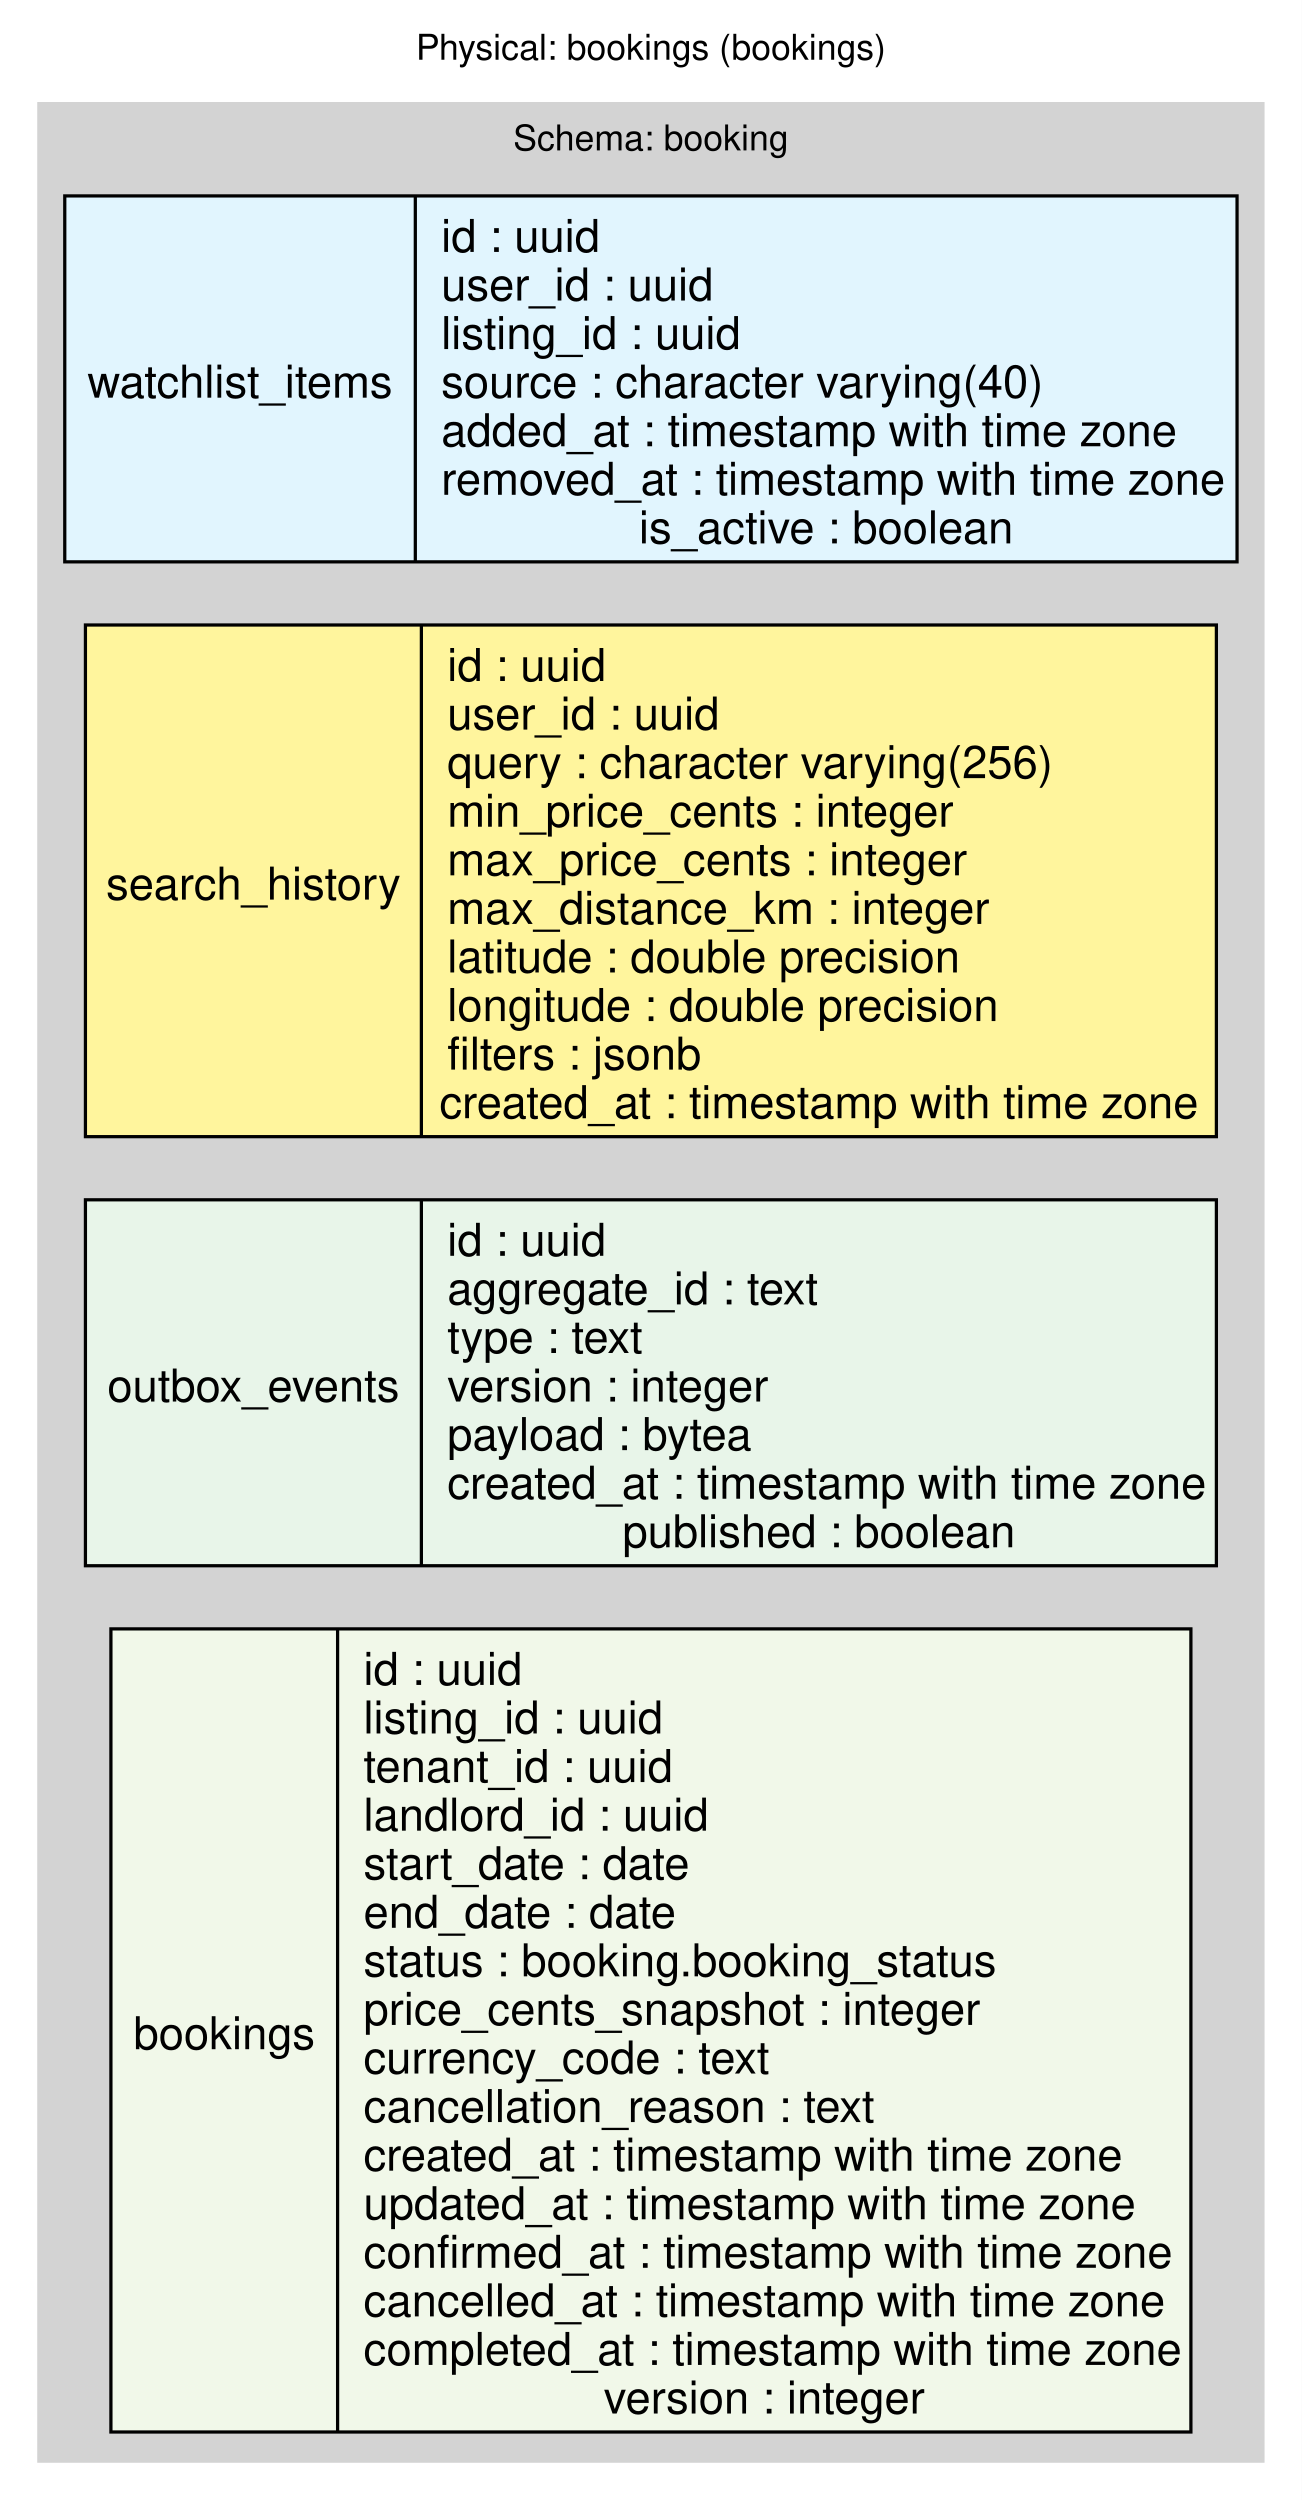
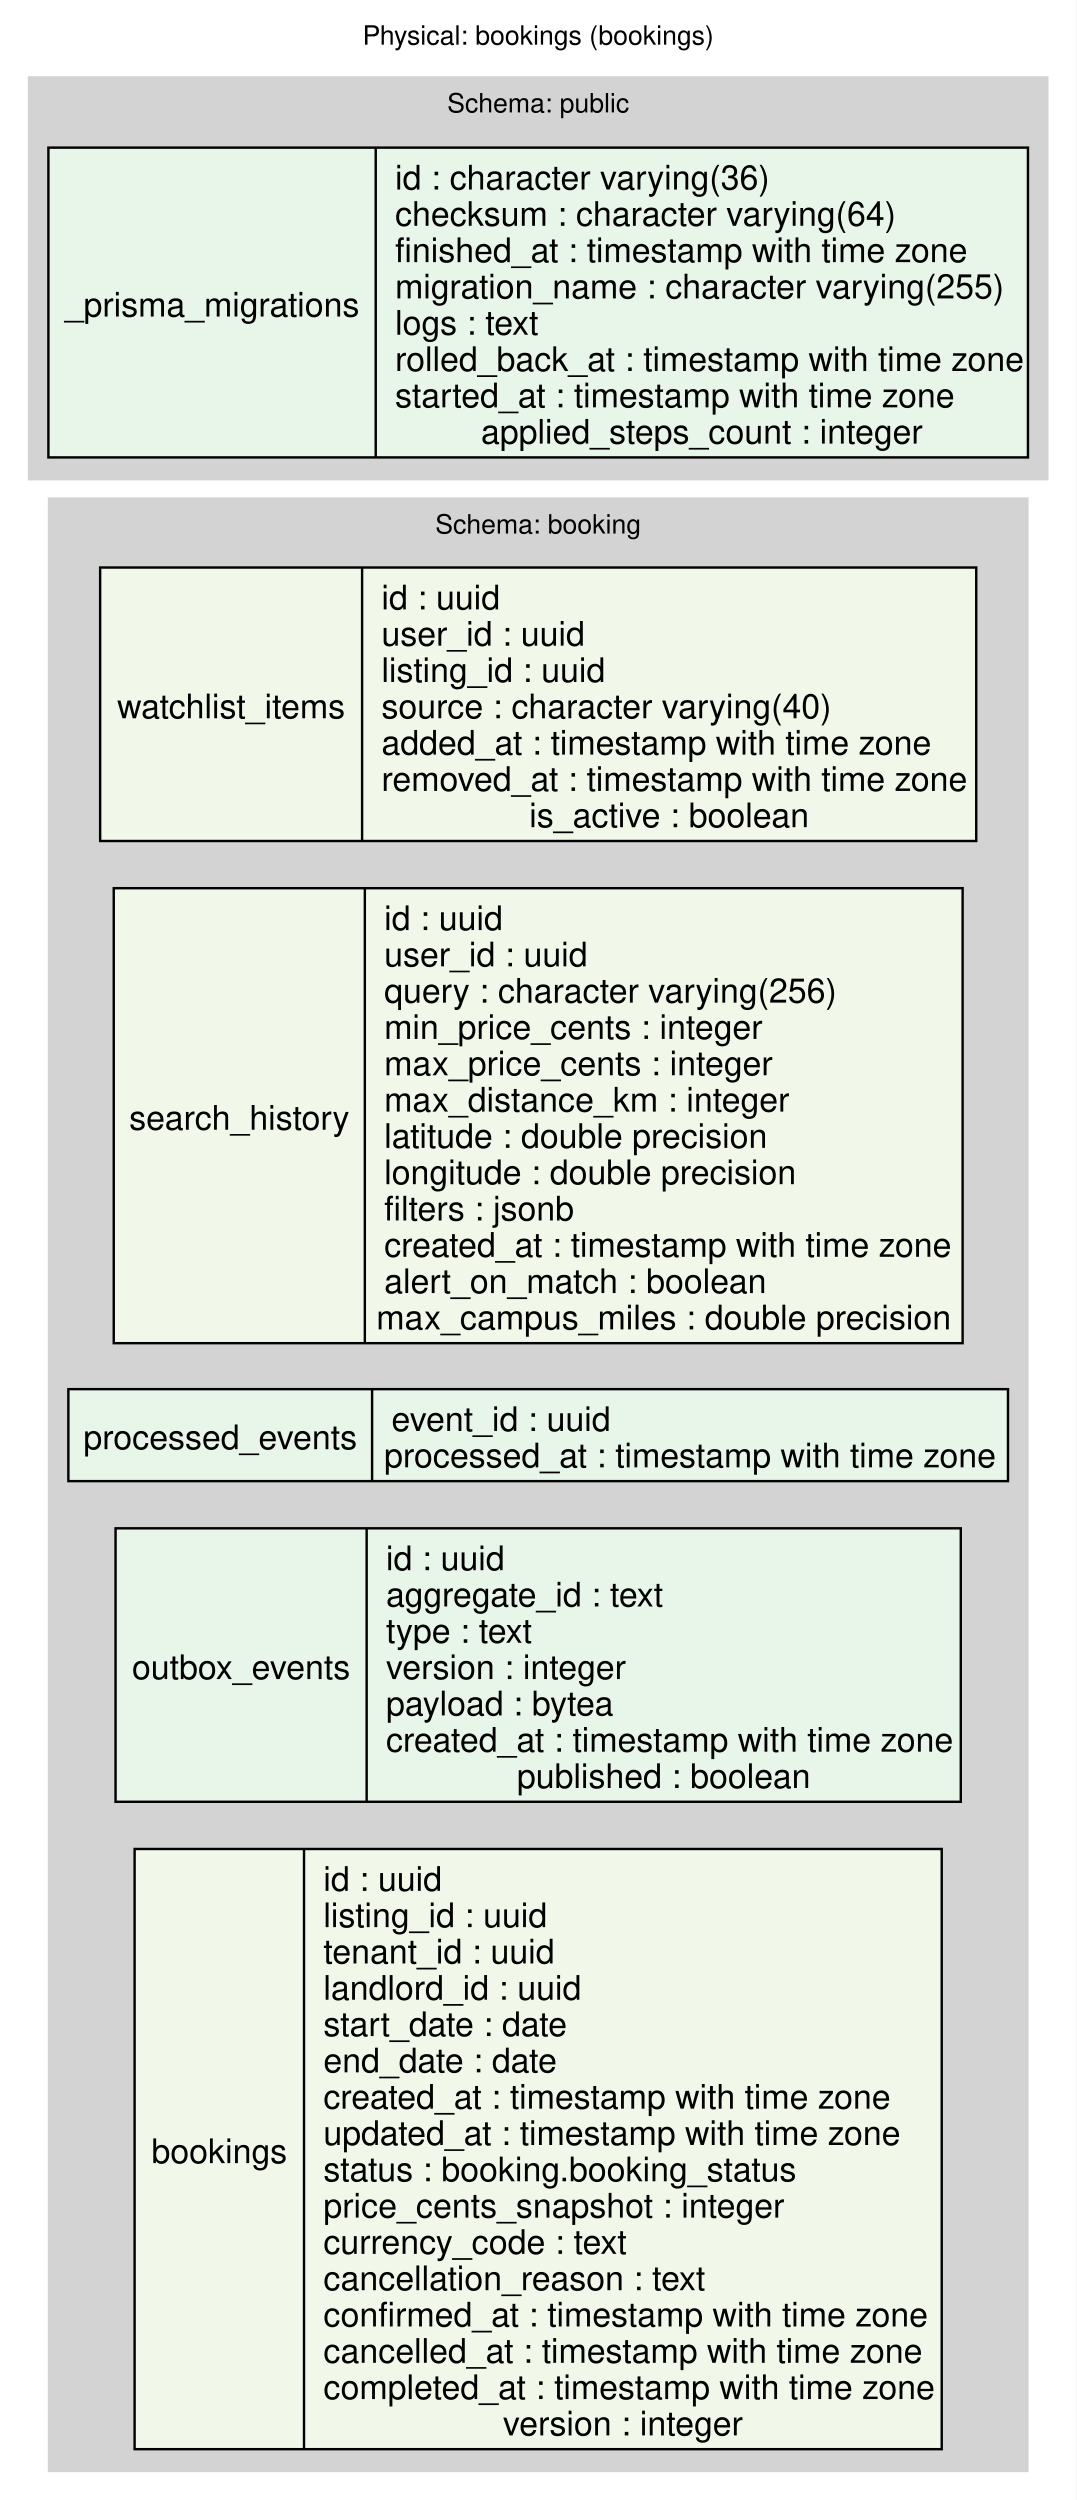
- <svg xmlns="http://www.w3.org/2000/svg" width="402pt" height="772pt" viewBox="0.00 0.00 402.00 772.00">
-   <g id="graph0" class="graph" transform="scale(1 1) rotate(0) translate(4 768)">
-     <polygon fill="white" stroke="none" points="-4,4 -4,-768 398,-768 398,4 -4,4" />
-     <text xml:space="preserve" text-anchor="middle" x="197" y="-749.55" font-family="Helvetica,sans-Serif" font-size="11.00">Physical: bookings (bookings)</text>
+ <svg xmlns="http://www.w3.org/2000/svg" width="445pt" height="1033pt" viewBox="0.00 0.00 445.00 1033.00">
+   <g id="graph0" class="graph" transform="scale(1 1) rotate(0) translate(4 1029)">
+     <polygon fill="white" stroke="none" points="-4,4 -4,-1029 440.75,-1029 440.75,4 -4,4" />
+     <text xml:space="preserve" text-anchor="middle" x="218.38" y="-1010.55" font-family="Helvetica,sans-Serif" font-size="11.00">Physical: bookings (bookings)</text>
    <g id="clust1" class="cluster">
-       <polygon fill="lightgrey" stroke="lightgrey" points="8,-8 8,-736 386,-736 386,-8 8,-8" />
-       <text xml:space="preserve" text-anchor="middle" x="197" y="-721.55" font-family="Helvetica,sans-Serif" font-size="11.00">Schema: booking</text>
+       <polygon fill="lightgrey" stroke="lightgrey" points="16.25,-8 16.25,-823 420.5,-823 420.5,-8 16.25,-8" />
+       <text xml:space="preserve" text-anchor="middle" x="218.38" y="-808.55" font-family="Helvetica,sans-Serif" font-size="11.00">Schema: booking</text>
+     </g>
+     <g id="clust2" class="cluster">
+       <polygon fill="lightgrey" stroke="lightgrey" points="8,-831 8,-997 428.75,-997 428.75,-831 8,-831" />
+       <text xml:space="preserve" text-anchor="middle" x="218.38" y="-982.55" font-family="Helvetica,sans-Serif" font-size="11.00">Schema: public</text>
    </g>
    <g id="node1" class="node">
-       <polygon fill="#f1f8e9" stroke="black" points="30.25,-17 30.25,-265 363.75,-265 363.75,-17 30.25,-17" />
-       <text xml:space="preserve" text-anchor="middle" x="65.25" y="-135.2" font-family="Helvetica,sans-Serif" font-size="14.00">bookings</text>
-       <polyline fill="none" stroke="black" points="100.25,-17 100.25,-265" />
-       <text xml:space="preserve" text-anchor="start" x="108.25" y="-247.7" font-family="Helvetica,sans-Serif" font-size="14.00">id : uuid</text>
-       <text xml:space="preserve" text-anchor="start" x="108.25" y="-232.7" font-family="Helvetica,sans-Serif" font-size="14.00">listing_id : uuid</text>
-       <text xml:space="preserve" text-anchor="start" x="108.25" y="-217.7" font-family="Helvetica,sans-Serif" font-size="14.00">tenant_id : uuid</text>
-       <text xml:space="preserve" text-anchor="start" x="108.25" y="-202.7" font-family="Helvetica,sans-Serif" font-size="14.00">landlord_id : uuid</text>
-       <text xml:space="preserve" text-anchor="start" x="108.25" y="-187.7" font-family="Helvetica,sans-Serif" font-size="14.00">start_date : date</text>
-       <text xml:space="preserve" text-anchor="start" x="108.25" y="-172.7" font-family="Helvetica,sans-Serif" font-size="14.00">end_date : date</text>
-       <text xml:space="preserve" text-anchor="start" x="108.25" y="-157.7" font-family="Helvetica,sans-Serif" font-size="14.00">status : booking.booking_status</text>
-       <text xml:space="preserve" text-anchor="start" x="108.25" y="-142.7" font-family="Helvetica,sans-Serif" font-size="14.00">price_cents_snapshot : integer</text>
-       <text xml:space="preserve" text-anchor="start" x="108.25" y="-127.7" font-family="Helvetica,sans-Serif" font-size="14.00">currency_code : text</text>
-       <text xml:space="preserve" text-anchor="start" x="108.25" y="-112.7" font-family="Helvetica,sans-Serif" font-size="14.00">cancellation_reason : text</text>
-       <text xml:space="preserve" text-anchor="start" x="108.25" y="-97.7" font-family="Helvetica,sans-Serif" font-size="14.00">created_at : timestamp with time zone</text>
-       <text xml:space="preserve" text-anchor="start" x="108.25" y="-82.7" font-family="Helvetica,sans-Serif" font-size="14.00">updated_at : timestamp with time zone</text>
-       <text xml:space="preserve" text-anchor="start" x="108.25" y="-67.7" font-family="Helvetica,sans-Serif" font-size="14.00">confirmed_at : timestamp with time zone</text>
-       <text xml:space="preserve" text-anchor="start" x="108.25" y="-52.7" font-family="Helvetica,sans-Serif" font-size="14.00">cancelled_at : timestamp with time zone</text>
-       <text xml:space="preserve" text-anchor="start" x="108.25" y="-37.7" font-family="Helvetica,sans-Serif" font-size="14.00">completed_at : timestamp with time zone</text>
-       <text xml:space="preserve" text-anchor="middle" x="232" y="-22.7" font-family="Helvetica,sans-Serif" font-size="14.00">version : integer</text>
+       <polygon fill="#f1f8e9" stroke="black" points="51.62,-17 51.62,-265 385.12,-265 385.12,-17 51.62,-17" />
+       <text xml:space="preserve" text-anchor="middle" x="86.62" y="-135.2" font-family="Helvetica,sans-Serif" font-size="14.00">bookings</text>
+       <polyline fill="none" stroke="black" points="121.62,-17 121.62,-265" />
+       <text xml:space="preserve" text-anchor="start" x="129.62" y="-247.7" font-family="Helvetica,sans-Serif" font-size="14.00">id : uuid</text>
+       <text xml:space="preserve" text-anchor="start" x="129.62" y="-232.7" font-family="Helvetica,sans-Serif" font-size="14.00">listing_id : uuid</text>
+       <text xml:space="preserve" text-anchor="start" x="129.62" y="-217.7" font-family="Helvetica,sans-Serif" font-size="14.00">tenant_id : uuid</text>
+       <text xml:space="preserve" text-anchor="start" x="129.62" y="-202.7" font-family="Helvetica,sans-Serif" font-size="14.00">landlord_id : uuid</text>
+       <text xml:space="preserve" text-anchor="start" x="129.62" y="-187.7" font-family="Helvetica,sans-Serif" font-size="14.00">start_date : date</text>
+       <text xml:space="preserve" text-anchor="start" x="129.62" y="-172.7" font-family="Helvetica,sans-Serif" font-size="14.00">end_date : date</text>
+       <text xml:space="preserve" text-anchor="start" x="129.62" y="-157.7" font-family="Helvetica,sans-Serif" font-size="14.00">created_at : timestamp with time zone</text>
+       <text xml:space="preserve" text-anchor="start" x="129.62" y="-142.7" font-family="Helvetica,sans-Serif" font-size="14.00">updated_at : timestamp with time zone</text>
+       <text xml:space="preserve" text-anchor="start" x="129.62" y="-127.7" font-family="Helvetica,sans-Serif" font-size="14.00">status : booking.booking_status</text>
+       <text xml:space="preserve" text-anchor="start" x="129.62" y="-112.7" font-family="Helvetica,sans-Serif" font-size="14.00">price_cents_snapshot : integer</text>
+       <text xml:space="preserve" text-anchor="start" x="129.62" y="-97.7" font-family="Helvetica,sans-Serif" font-size="14.00">currency_code : text</text>
+       <text xml:space="preserve" text-anchor="start" x="129.62" y="-82.7" font-family="Helvetica,sans-Serif" font-size="14.00">cancellation_reason : text</text>
+       <text xml:space="preserve" text-anchor="start" x="129.62" y="-67.7" font-family="Helvetica,sans-Serif" font-size="14.00">confirmed_at : timestamp with time zone</text>
+       <text xml:space="preserve" text-anchor="start" x="129.62" y="-52.7" font-family="Helvetica,sans-Serif" font-size="14.00">cancelled_at : timestamp with time zone</text>
+       <text xml:space="preserve" text-anchor="start" x="129.62" y="-37.7" font-family="Helvetica,sans-Serif" font-size="14.00">completed_at : timestamp with time zone</text>
+       <text xml:space="preserve" text-anchor="middle" x="253.38" y="-22.7" font-family="Helvetica,sans-Serif" font-size="14.00">version : integer</text>
    </g>
    <g id="node2" class="node">
-       <polygon fill="#e8f5e9" stroke="black" points="22.38,-284.5 22.38,-397.5 371.62,-397.5 371.62,-284.5 22.38,-284.5" />
-       <text xml:space="preserve" text-anchor="middle" x="74.25" y="-335.2" font-family="Helvetica,sans-Serif" font-size="14.00">outbox_events</text>
-       <polyline fill="none" stroke="black" points="126.12,-284.5 126.12,-397.5" />
-       <text xml:space="preserve" text-anchor="start" x="134.12" y="-380.2" font-family="Helvetica,sans-Serif" font-size="14.00">id : uuid</text>
-       <text xml:space="preserve" text-anchor="start" x="134.12" y="-365.2" font-family="Helvetica,sans-Serif" font-size="14.00">aggregate_id : text</text>
-       <text xml:space="preserve" text-anchor="start" x="134.12" y="-350.2" font-family="Helvetica,sans-Serif" font-size="14.00">type : text</text>
-       <text xml:space="preserve" text-anchor="start" x="134.12" y="-335.2" font-family="Helvetica,sans-Serif" font-size="14.00">version : integer</text>
-       <text xml:space="preserve" text-anchor="start" x="134.12" y="-320.2" font-family="Helvetica,sans-Serif" font-size="14.00">payload : bytea</text>
-       <text xml:space="preserve" text-anchor="start" x="134.12" y="-305.2" font-family="Helvetica,sans-Serif" font-size="14.00">created_at : timestamp with time zone</text>
-       <text xml:space="preserve" text-anchor="middle" x="248.88" y="-290.2" font-family="Helvetica,sans-Serif" font-size="14.00">published : boolean</text>
+       <polygon fill="#e8f5e9" stroke="black" points="43.75,-284.5 43.75,-397.5 393,-397.5 393,-284.5 43.75,-284.5" />
+       <text xml:space="preserve" text-anchor="middle" x="95.62" y="-335.2" font-family="Helvetica,sans-Serif" font-size="14.00">outbox_events</text>
+       <polyline fill="none" stroke="black" points="147.5,-284.5 147.5,-397.5" />
+       <text xml:space="preserve" text-anchor="start" x="155.5" y="-380.2" font-family="Helvetica,sans-Serif" font-size="14.00">id : uuid</text>
+       <text xml:space="preserve" text-anchor="start" x="155.5" y="-365.2" font-family="Helvetica,sans-Serif" font-size="14.00">aggregate_id : text</text>
+       <text xml:space="preserve" text-anchor="start" x="155.5" y="-350.2" font-family="Helvetica,sans-Serif" font-size="14.00">type : text</text>
+       <text xml:space="preserve" text-anchor="start" x="155.5" y="-335.2" font-family="Helvetica,sans-Serif" font-size="14.00">version : integer</text>
+       <text xml:space="preserve" text-anchor="start" x="155.5" y="-320.2" font-family="Helvetica,sans-Serif" font-size="14.00">payload : bytea</text>
+       <text xml:space="preserve" text-anchor="start" x="155.5" y="-305.2" font-family="Helvetica,sans-Serif" font-size="14.00">created_at : timestamp with time zone</text>
+       <text xml:space="preserve" text-anchor="middle" x="270.25" y="-290.2" font-family="Helvetica,sans-Serif" font-size="14.00">published : boolean</text>
    </g>
    <g id="node3" class="node">
-       <polygon fill="#fff59d" stroke="black" points="22.38,-417 22.38,-575 371.62,-575 371.62,-417 22.38,-417" />
-       <text xml:space="preserve" text-anchor="middle" x="74.25" y="-490.2" font-family="Helvetica,sans-Serif" font-size="14.00">search_history</text>
-       <polyline fill="none" stroke="black" points="126.12,-417 126.12,-575" />
-       <text xml:space="preserve" text-anchor="start" x="134.12" y="-557.7" font-family="Helvetica,sans-Serif" font-size="14.00">id : uuid</text>
-       <text xml:space="preserve" text-anchor="start" x="134.12" y="-542.7" font-family="Helvetica,sans-Serif" font-size="14.00">user_id : uuid</text>
-       <text xml:space="preserve" text-anchor="start" x="134.12" y="-527.7" font-family="Helvetica,sans-Serif" font-size="14.00">query : character varying(256)</text>
-       <text xml:space="preserve" text-anchor="start" x="134.12" y="-512.7" font-family="Helvetica,sans-Serif" font-size="14.00">min_price_cents : integer</text>
-       <text xml:space="preserve" text-anchor="start" x="134.12" y="-497.7" font-family="Helvetica,sans-Serif" font-size="14.00">max_price_cents : integer</text>
-       <text xml:space="preserve" text-anchor="start" x="134.12" y="-482.7" font-family="Helvetica,sans-Serif" font-size="14.00">max_distance_km : integer</text>
-       <text xml:space="preserve" text-anchor="start" x="134.12" y="-467.7" font-family="Helvetica,sans-Serif" font-size="14.00">latitude : double precision</text>
-       <text xml:space="preserve" text-anchor="start" x="134.12" y="-452.7" font-family="Helvetica,sans-Serif" font-size="14.00">longitude : double precision</text>
-       <text xml:space="preserve" text-anchor="start" x="134.12" y="-437.7" font-family="Helvetica,sans-Serif" font-size="14.00">filters : jsonb</text>
-       <text xml:space="preserve" text-anchor="middle" x="248.88" y="-422.7" font-family="Helvetica,sans-Serif" font-size="14.00">created_at : timestamp with time zone</text>
+       <polygon fill="#e8f5e9" stroke="black" points="24.25,-417 24.25,-455 412.5,-455 412.5,-417 24.25,-417" />
+       <text xml:space="preserve" text-anchor="middle" x="87" y="-430.2" font-family="Helvetica,sans-Serif" font-size="14.00">processed_events</text>
+       <polyline fill="none" stroke="black" points="149.75,-417 149.75,-455" />
+       <text xml:space="preserve" text-anchor="start" x="157.75" y="-437.7" font-family="Helvetica,sans-Serif" font-size="14.00">event_id : uuid</text>
+       <text xml:space="preserve" text-anchor="middle" x="281.12" y="-422.7" font-family="Helvetica,sans-Serif" font-size="14.00">processed_at : timestamp with time zone</text>
    </g>
    <g id="node4" class="node">
-       <polygon fill="#e1f5fe" stroke="black" points="16,-594.5 16,-707.5 378,-707.5 378,-594.5 16,-594.5" />
-       <text xml:space="preserve" text-anchor="middle" x="70.12" y="-645.2" font-family="Helvetica,sans-Serif" font-size="14.00">watchlist_items</text>
-       <polyline fill="none" stroke="black" points="124.25,-594.5 124.25,-707.5" />
-       <text xml:space="preserve" text-anchor="start" x="132.25" y="-690.2" font-family="Helvetica,sans-Serif" font-size="14.00">id : uuid</text>
-       <text xml:space="preserve" text-anchor="start" x="132.25" y="-675.2" font-family="Helvetica,sans-Serif" font-size="14.00">user_id : uuid</text>
-       <text xml:space="preserve" text-anchor="start" x="132.25" y="-660.2" font-family="Helvetica,sans-Serif" font-size="14.00">listing_id : uuid</text>
-       <text xml:space="preserve" text-anchor="start" x="132.25" y="-645.2" font-family="Helvetica,sans-Serif" font-size="14.00">source : character varying(40)</text>
-       <text xml:space="preserve" text-anchor="start" x="132.25" y="-630.2" font-family="Helvetica,sans-Serif" font-size="14.00">added_at : timestamp with time zone</text>
-       <text xml:space="preserve" text-anchor="start" x="132.25" y="-615.2" font-family="Helvetica,sans-Serif" font-size="14.00">removed_at : timestamp with time zone</text>
-       <text xml:space="preserve" text-anchor="middle" x="251.12" y="-600.2" font-family="Helvetica,sans-Serif" font-size="14.00">is_active : boolean</text>
+       <polygon fill="#f1f8e9" stroke="black" points="43,-474 43,-662 393.75,-662 393.75,-474 43,-474" />
+       <text xml:space="preserve" text-anchor="middle" x="94.88" y="-562.2" font-family="Helvetica,sans-Serif" font-size="14.00">search_history</text>
+       <polyline fill="none" stroke="black" points="146.75,-474 146.75,-662" />
+       <text xml:space="preserve" text-anchor="start" x="154.75" y="-644.7" font-family="Helvetica,sans-Serif" font-size="14.00">id : uuid</text>
+       <text xml:space="preserve" text-anchor="start" x="154.75" y="-629.7" font-family="Helvetica,sans-Serif" font-size="14.00">user_id : uuid</text>
+       <text xml:space="preserve" text-anchor="start" x="154.75" y="-614.7" font-family="Helvetica,sans-Serif" font-size="14.00">query : character varying(256)</text>
+       <text xml:space="preserve" text-anchor="start" x="154.75" y="-599.7" font-family="Helvetica,sans-Serif" font-size="14.00">min_price_cents : integer</text>
+       <text xml:space="preserve" text-anchor="start" x="154.75" y="-584.7" font-family="Helvetica,sans-Serif" font-size="14.00">max_price_cents : integer</text>
+       <text xml:space="preserve" text-anchor="start" x="154.75" y="-569.7" font-family="Helvetica,sans-Serif" font-size="14.00">max_distance_km : integer</text>
+       <text xml:space="preserve" text-anchor="start" x="154.75" y="-554.7" font-family="Helvetica,sans-Serif" font-size="14.00">latitude : double precision</text>
+       <text xml:space="preserve" text-anchor="start" x="154.75" y="-539.7" font-family="Helvetica,sans-Serif" font-size="14.00">longitude : double precision</text>
+       <text xml:space="preserve" text-anchor="start" x="154.75" y="-524.7" font-family="Helvetica,sans-Serif" font-size="14.00">filters : jsonb</text>
+       <text xml:space="preserve" text-anchor="start" x="154.75" y="-509.7" font-family="Helvetica,sans-Serif" font-size="14.00">created_at : timestamp with time zone</text>
+       <text xml:space="preserve" text-anchor="start" x="154.75" y="-494.7" font-family="Helvetica,sans-Serif" font-size="14.00">alert_on_match : boolean</text>
+       <text xml:space="preserve" text-anchor="middle" x="270.25" y="-479.7" font-family="Helvetica,sans-Serif" font-size="14.00">max_campus_miles : double precision</text>
+     </g>
+     <g id="node5" class="node">
+       <polygon fill="#f1f8e9" stroke="black" points="37.38,-681.5 37.38,-794.5 399.38,-794.5 399.38,-681.5 37.38,-681.5" />
+       <text xml:space="preserve" text-anchor="middle" x="91.5" y="-732.2" font-family="Helvetica,sans-Serif" font-size="14.00">watchlist_items</text>
+       <polyline fill="none" stroke="black" points="145.62,-681.5 145.62,-794.5" />
+       <text xml:space="preserve" text-anchor="start" x="153.62" y="-777.2" font-family="Helvetica,sans-Serif" font-size="14.00">id : uuid</text>
+       <text xml:space="preserve" text-anchor="start" x="153.62" y="-762.2" font-family="Helvetica,sans-Serif" font-size="14.00">user_id : uuid</text>
+       <text xml:space="preserve" text-anchor="start" x="153.62" y="-747.2" font-family="Helvetica,sans-Serif" font-size="14.00">listing_id : uuid</text>
+       <text xml:space="preserve" text-anchor="start" x="153.62" y="-732.2" font-family="Helvetica,sans-Serif" font-size="14.00">source : character varying(40)</text>
+       <text xml:space="preserve" text-anchor="start" x="153.62" y="-717.2" font-family="Helvetica,sans-Serif" font-size="14.00">added_at : timestamp with time zone</text>
+       <text xml:space="preserve" text-anchor="start" x="153.62" y="-702.2" font-family="Helvetica,sans-Serif" font-size="14.00">removed_at : timestamp with time zone</text>
+       <text xml:space="preserve" text-anchor="middle" x="272.5" y="-687.2" font-family="Helvetica,sans-Serif" font-size="14.00">is_active : boolean</text>
+     </g>
+     <g id="node6" class="node">
+       <polygon fill="#e8f5e9" stroke="black" points="16,-840 16,-968 420.75,-968 420.75,-840 16,-840" />
+       <text xml:space="preserve" text-anchor="middle" x="83.62" y="-898.2" font-family="Helvetica,sans-Serif" font-size="14.00">_prisma_migrations</text>
+       <polyline fill="none" stroke="black" points="151.25,-840 151.25,-968" />
+       <text xml:space="preserve" text-anchor="start" x="159.25" y="-950.7" font-family="Helvetica,sans-Serif" font-size="14.00">id : character varying(36)</text>
+       <text xml:space="preserve" text-anchor="start" x="159.25" y="-935.7" font-family="Helvetica,sans-Serif" font-size="14.00">checksum : character varying(64)</text>
+       <text xml:space="preserve" text-anchor="start" x="159.25" y="-920.7" font-family="Helvetica,sans-Serif" font-size="14.00">finished_at : timestamp with time zone</text>
+       <text xml:space="preserve" text-anchor="start" x="159.25" y="-905.7" font-family="Helvetica,sans-Serif" font-size="14.00">migration_name : character varying(255)</text>
+       <text xml:space="preserve" text-anchor="start" x="159.25" y="-890.7" font-family="Helvetica,sans-Serif" font-size="14.00">logs : text</text>
+       <text xml:space="preserve" text-anchor="start" x="159.25" y="-875.7" font-family="Helvetica,sans-Serif" font-size="14.00">rolled_back_at : timestamp with time zone</text>
+       <text xml:space="preserve" text-anchor="start" x="159.25" y="-860.7" font-family="Helvetica,sans-Serif" font-size="14.00">started_at : timestamp with time zone</text>
+       <text xml:space="preserve" text-anchor="middle" x="286" y="-845.7" font-family="Helvetica,sans-Serif" font-size="14.00">applied_steps_count : integer</text>
    </g>
  </g>
</svg>
